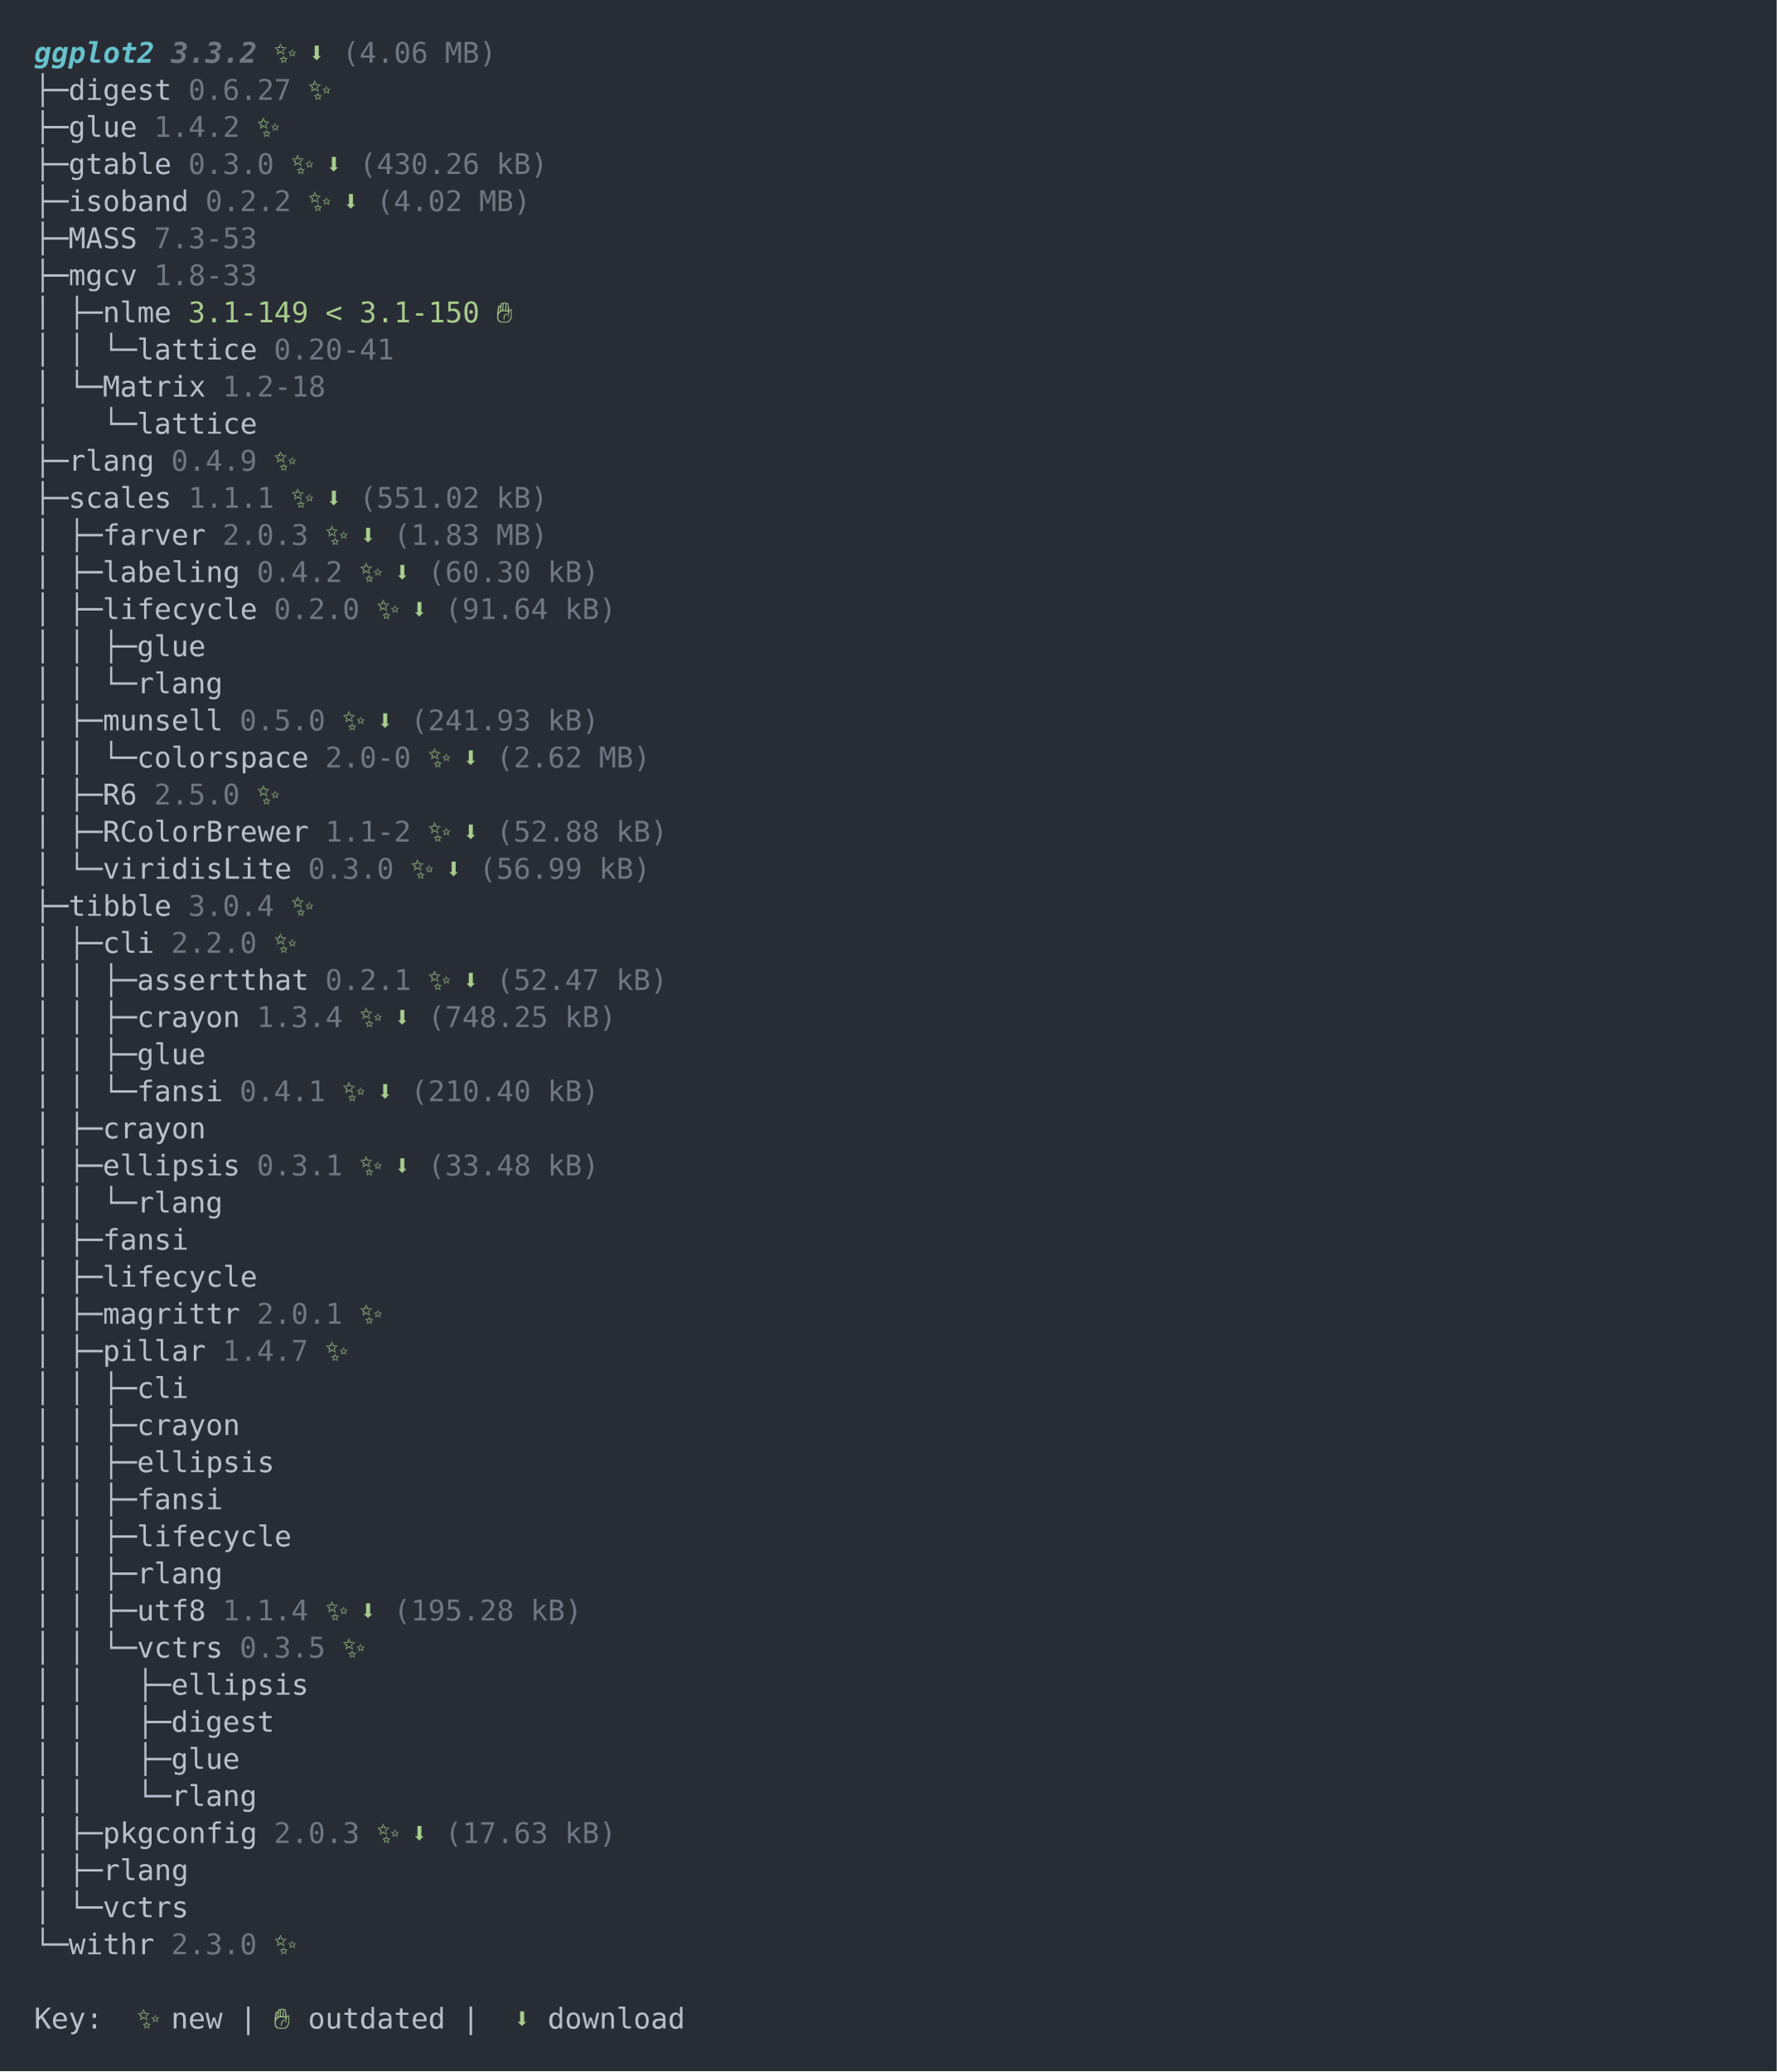
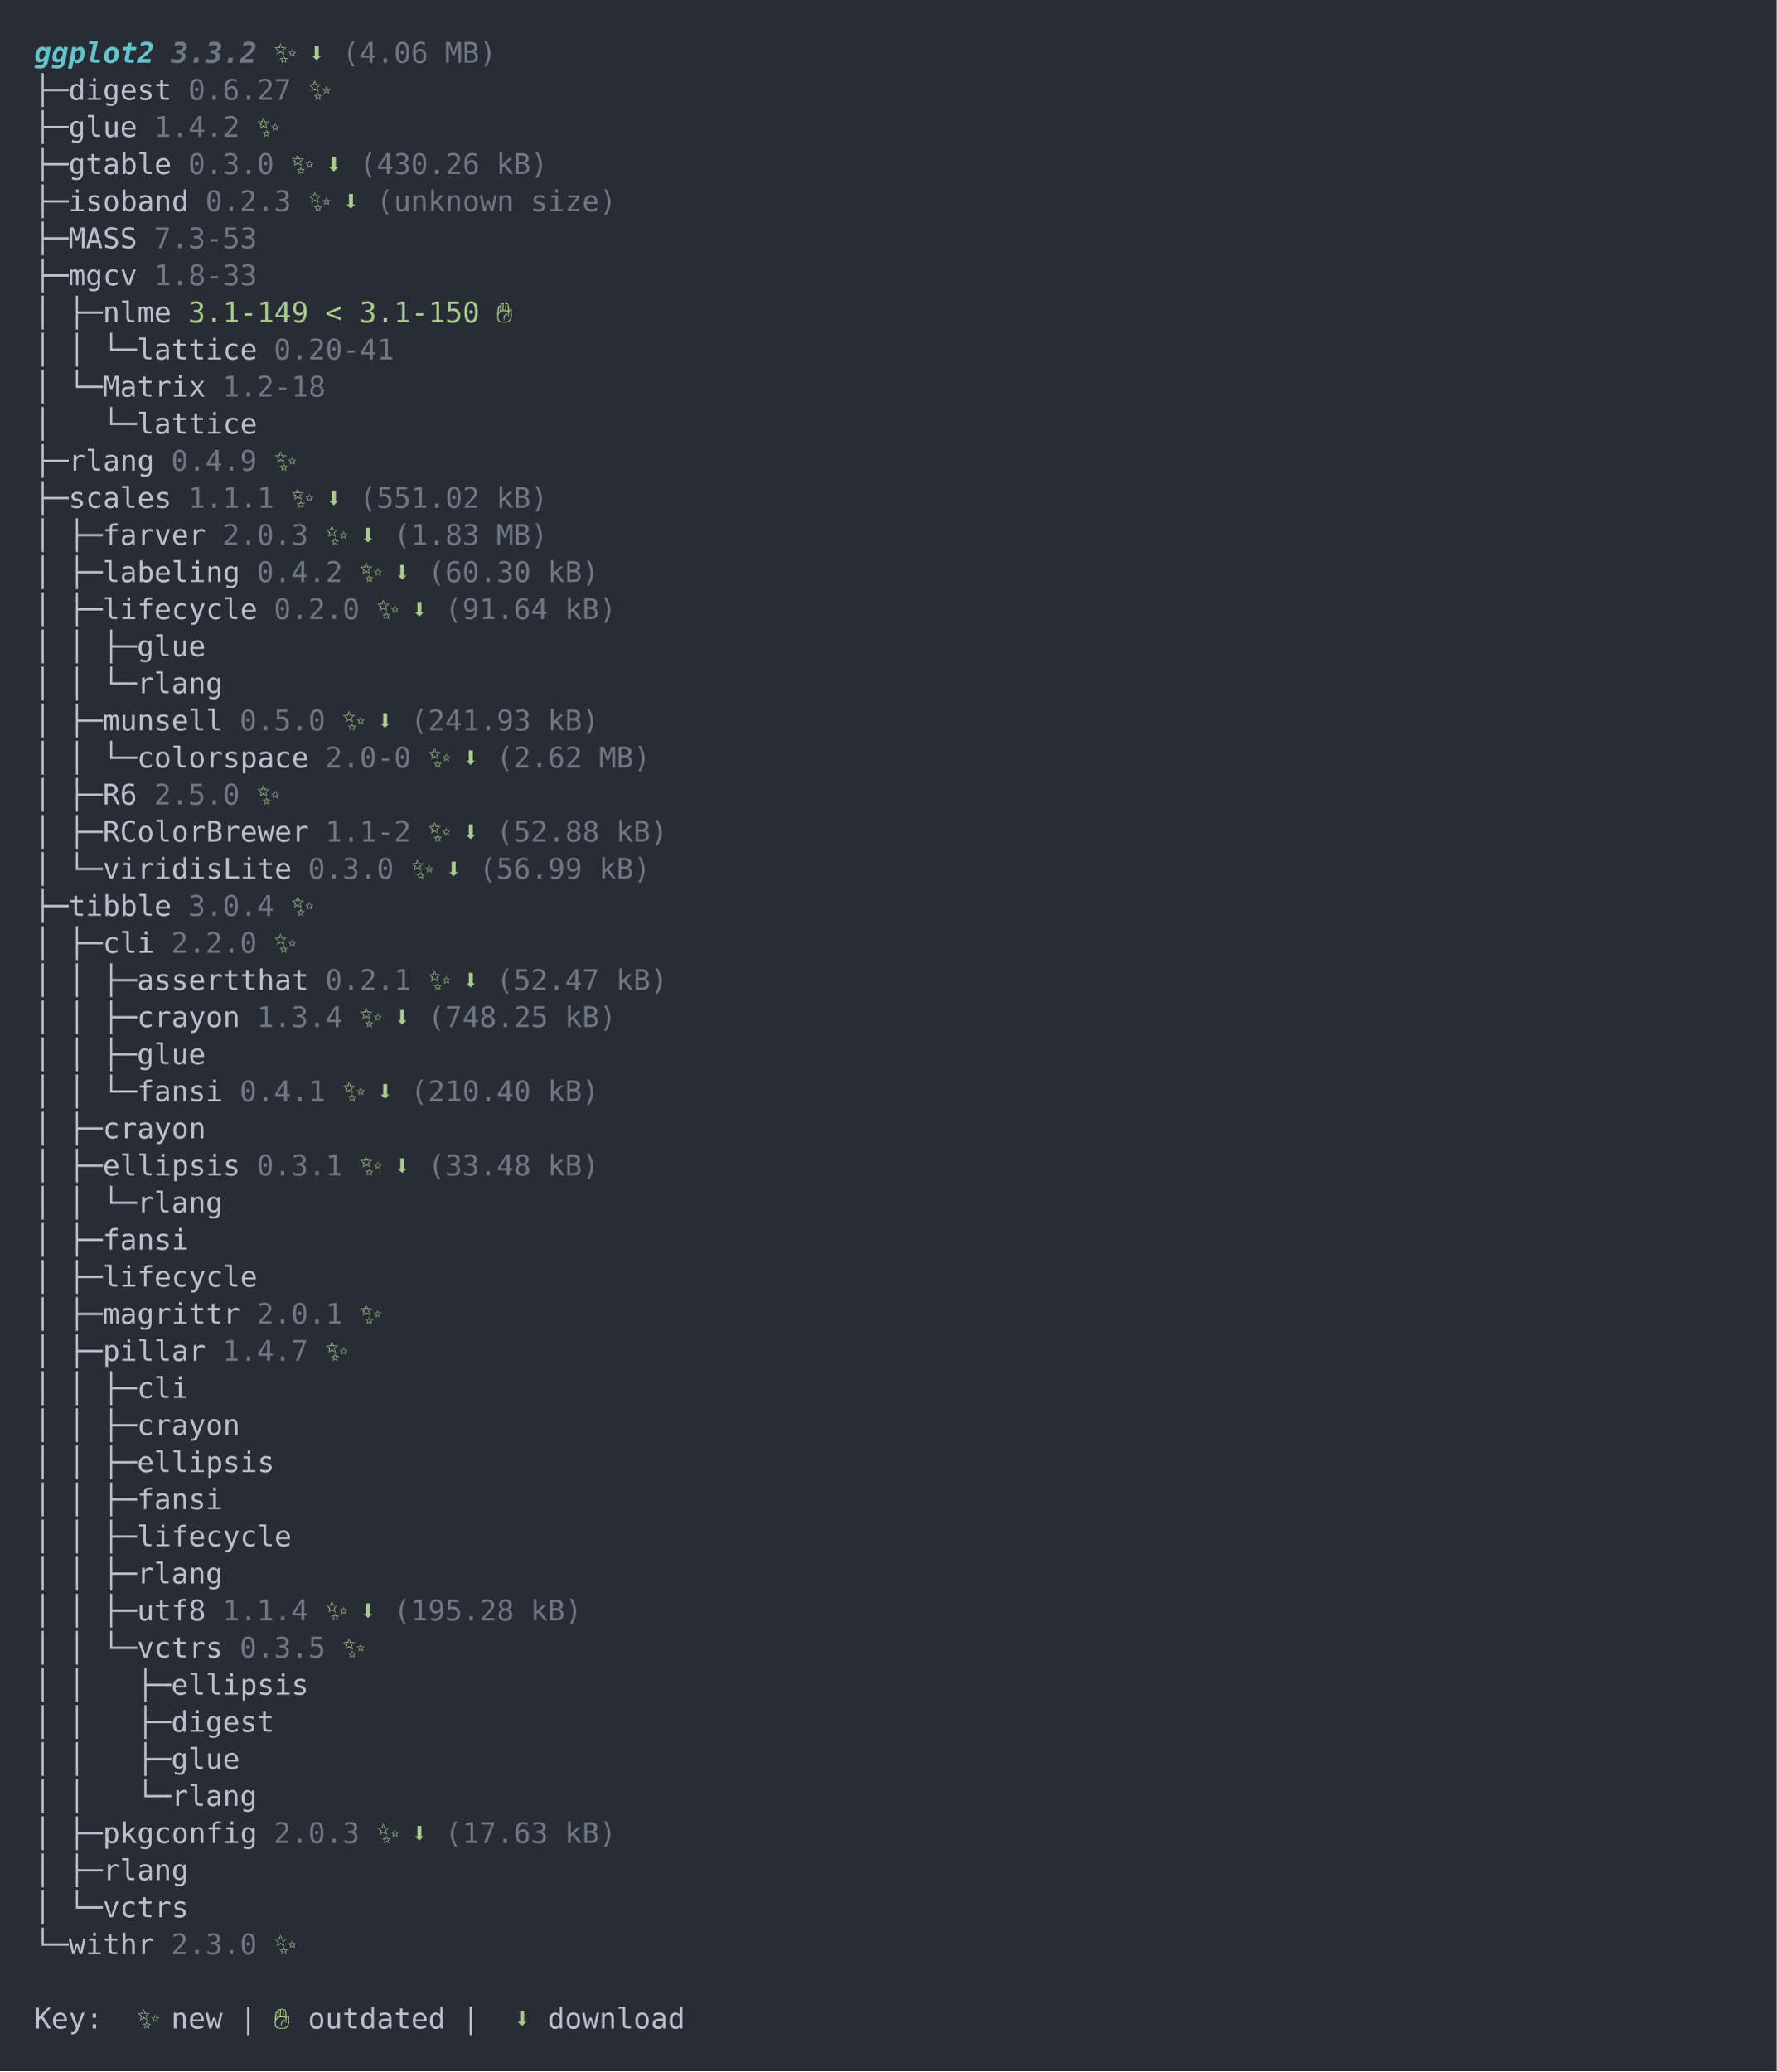
<svg xmlns="http://www.w3.org/2000/svg" xmlns:xlink="http://www.w3.org/1999/xlink" width="1040" height="1212.34">
  <rect width="1040" height="1212.34" rx="0" ry="0" class="a" />
  <svg height="1172.34" viewBox="0 0 100 117.234" width="1000" x="20" y="20">
    <style>.a{fill:rgb(40,45,53)}.b{font-family:'Fira Code',Monaco,Consolas,Menlo,'Bitstream Vera Sans Mono','Powerline Symbols',monospace}.c{fill:rgb(185,192,203);white-space:pre}.d{fill:transparent}.e{fill:rgb(102,194,205);font-style:italic;font-weight:bold;white-space:pre}.f{fill:rgb(111,119,131);font-style:italic;font-weight:bold;white-space:pre}.g{fill:rgb(168,204,140);white-space:pre}.h{fill:rgb(111,119,131);white-space:pre}</style>
    <g font-family="'Fira Code',Monaco,Consolas,Menlo,'Bitstream Vera Sans Mono','Powerline Symbols',monospace" font-size="1.67" class="b">
      <defs>
        <symbol id="1">
          <text x="0" y="1.67" class="c">│</text>
          <text x="2.004" y="1.67" class="c">│</text>
          <text x="4.008" y="1.67" class="c">├─glue</text>
        </symbol>
        <symbol id="2">
          <text x="0" y="1.67" class="c">│</text>
          <text x="2.004" y="1.67" class="c">│</text>
          <text x="4.008" y="1.67" class="c">└─rlang</text>
        </symbol>
        <symbol id="a">
          <rect height="55" width="100" x="0" y="0" class="d" />
        </symbol>
      </defs>
      <rect height="117.234" width="100" class="a" />
      <svg x="0" y="0" width="100">
        <svg x="0">
          <use xlink:href="#a" />
          <text x="0" y="1.67" class="e">ggplot2</text>
          <text x="8.016" y="1.67" class="f">3.3.2</text>
          <text x="14.028" y="1.67" class="g">✨</text>
          <text x="16.032" y="1.67" class="g">⬇</text>
          <text x="18.036" y="1.67" class="h">(4.06</text>
          <text x="24.048" y="1.67" class="h">MB)</text>
          <text x="0" y="3.841" class="c">├─digest</text>
          <text x="9.018" y="3.841" class="h">0.6.27</text>
          <text x="16.032" y="3.841" class="g">✨</text>
          <text x="0" y="6.012" class="c">├─glue</text>
          <text x="7.014" y="6.012" class="h">1.4.2</text>
          <text x="13.026" y="6.012" class="g">✨</text>
          <text x="0" y="8.183" class="c">├─gtable</text>
          <text x="9.018" y="8.183" class="h">0.3.0</text>
          <text x="15.03" y="8.183" class="g">✨</text>
          <text x="17.034" y="8.183" class="g">⬇</text>
          <text x="19.038" y="8.183" class="h">(430.26</text>
          <text x="27.054" y="8.183" class="h">kB)</text>
          <text x="0" y="10.354" class="c">├─isoband</text>
-           <text x="10.02" y="10.354" class="h">0.2.2</text>
+           <text x="10.02" y="10.354" class="h">0.2.3</text>
          <text x="16.032" y="10.354" class="g">✨</text>
          <text x="18.036" y="10.354" class="g">⬇</text>
-           <text x="20.04" y="10.354" class="h">(4.02</text>
-           <text x="26.052" y="10.354" class="h">MB)</text>
+           <text x="20.04" y="10.354" class="h">(unknown</text>
+           <text x="29.058" y="10.354" class="h">size)</text>
          <text x="0" y="12.525" class="c">├─MASS</text>
          <text x="7.014" y="12.525" class="h">7.3-53</text>
          <text x="0" y="14.696" class="c">├─mgcv</text>
          <text x="7.014" y="14.696" class="h">1.8-33</text>
          <text x="0" y="16.867" class="c">│</text>
          <text x="2.004" y="16.867" class="c">├─nlme</text>
          <text x="9.018" y="16.867" class="g">3.1-149</text>
          <text x="17.034" y="16.867" class="g">&lt;</text>
          <text x="19.038" y="16.867" class="g">3.1-150</text>
          <text x="27.054" y="16.867" class="g">✋</text>
          <text x="0" y="19.038" class="c">│</text>
          <text x="2.004" y="19.038" class="c">│</text>
          <text x="4.008" y="19.038" class="c">└─lattice</text>
          <text x="14.028" y="19.038" class="h">0.20-41</text>
          <text x="0" y="21.209" class="c">│</text>
          <text x="2.004" y="21.209" class="c">└─Matrix</text>
          <text x="11.022" y="21.209" class="h">1.2-18</text>
          <text x="0" y="23.38" class="c">│</text>
          <text x="4.008" y="23.38" class="c">└─lattice</text>
          <text x="0" y="25.551" class="c">├─rlang</text>
          <text x="8.016" y="25.551" class="h">0.4.9</text>
          <text x="14.028" y="25.551" class="g">✨</text>
          <text x="0" y="27.722" class="c">├─scales</text>
          <text x="9.018" y="27.722" class="h">1.1.1</text>
          <text x="15.03" y="27.722" class="g">✨</text>
          <text x="17.034" y="27.722" class="g">⬇</text>
          <text x="19.038" y="27.722" class="h">(551.02</text>
          <text x="27.054" y="27.722" class="h">kB)</text>
          <text x="0" y="29.893" class="c">│</text>
          <text x="2.004" y="29.893" class="c">├─farver</text>
          <text x="11.022" y="29.893" class="h">2.0.3</text>
          <text x="17.034" y="29.893" class="g">✨</text>
          <text x="19.038" y="29.893" class="g">⬇</text>
          <text x="21.042" y="29.893" class="h">(1.83</text>
          <text x="27.054" y="29.893" class="h">MB)</text>
          <text x="0" y="32.064" class="c">│</text>
          <text x="2.004" y="32.064" class="c">├─labeling</text>
          <text x="13.026" y="32.064" class="h">0.4.2</text>
          <text x="19.038" y="32.064" class="g">✨</text>
          <text x="21.042" y="32.064" class="g">⬇</text>
          <text x="23.046" y="32.064" class="h">(60.30</text>
          <text x="30.06" y="32.064" class="h">kB)</text>
          <text x="0" y="34.235" class="c">│</text>
          <text x="2.004" y="34.235" class="c">├─lifecycle</text>
          <text x="14.028" y="34.235" class="h">0.2.0</text>
          <text x="20.04" y="34.235" class="g">✨</text>
          <text x="22.044" y="34.235" class="g">⬇</text>
          <text x="24.048" y="34.235" class="h">(91.64</text>
          <text x="31.062" y="34.235" class="h">kB)</text>
          <use xlink:href="#1" y="34.736" />
          <use xlink:href="#2" y="36.907" />
          <text x="0" y="40.748" class="c">│</text>
          <text x="2.004" y="40.748" class="c">├─munsell</text>
          <text x="12.024" y="40.748" class="h">0.5.0</text>
          <text x="18.036" y="40.748" class="g">✨</text>
          <text x="20.04" y="40.748" class="g">⬇</text>
          <text x="22.044" y="40.748" class="h">(241.93</text>
          <text x="30.06" y="40.748" class="h">kB)</text>
          <text x="0" y="42.919" class="c">│</text>
          <text x="2.004" y="42.919" class="c">│</text>
          <text x="4.008" y="42.919" class="c">└─colorspace</text>
          <text x="17.034" y="42.919" class="h">2.0-0</text>
          <text x="23.046" y="42.919" class="g">✨</text>
          <text x="25.05" y="42.919" class="g">⬇</text>
          <text x="27.054" y="42.919" class="h">(2.62</text>
          <text x="33.066" y="42.919" class="h">MB)</text>
          <text x="0" y="45.09" class="c">│</text>
          <text x="2.004" y="45.09" class="c">├─R6</text>
          <text x="7.014" y="45.09" class="h">2.5.0</text>
          <text x="13.026" y="45.09" class="g">✨</text>
          <text x="0" y="47.261" class="c">│</text>
          <text x="2.004" y="47.261" class="c">├─RColorBrewer</text>
          <text x="17.034" y="47.261" class="h">1.1-2</text>
          <text x="23.046" y="47.261" class="g">✨</text>
          <text x="25.05" y="47.261" class="g">⬇</text>
          <text x="27.054" y="47.261" class="h">(52.88</text>
          <text x="34.068" y="47.261" class="h">kB)</text>
          <text x="0" y="49.432" class="c">│</text>
          <text x="2.004" y="49.432" class="c">└─viridisLite</text>
          <text x="16.032" y="49.432" class="h">0.3.0</text>
          <text x="22.044" y="49.432" class="g">✨</text>
          <text x="24.048" y="49.432" class="g">⬇</text>
          <text x="26.052" y="49.432" class="h">(56.99</text>
          <text x="33.066" y="49.432" class="h">kB)</text>
          <text x="0" y="51.603" class="c">├─tibble</text>
          <text x="9.018" y="51.603" class="h">3.0.4</text>
          <text x="15.03" y="51.603" class="g">✨</text>
          <text x="0" y="53.774" class="c">│</text>
          <text x="2.004" y="53.774" class="c">├─cli</text>
          <text x="8.016" y="53.774" class="h">2.2.0</text>
          <text x="14.028" y="53.774" class="g">✨</text>
          <text x="0" y="55.945" class="c">│</text>
          <text x="2.004" y="55.945" class="c">│</text>
          <text x="4.008" y="55.945" class="c">├─assertthat</text>
          <text x="17.034" y="55.945" class="h">0.2.1</text>
          <text x="23.046" y="55.945" class="g">✨</text>
          <text x="25.05" y="55.945" class="g">⬇</text>
          <text x="27.054" y="55.945" class="h">(52.47</text>
          <text x="34.068" y="55.945" class="h">kB)</text>
          <text x="0" y="58.116" class="c">│</text>
          <text x="2.004" y="58.116" class="c">│</text>
          <text x="4.008" y="58.116" class="c">├─crayon</text>
          <text x="13.026" y="58.116" class="h">1.3.4</text>
          <text x="19.038" y="58.116" class="g">✨</text>
          <text x="21.042" y="58.116" class="g">⬇</text>
          <text x="23.046" y="58.116" class="h">(748.25</text>
          <text x="31.062" y="58.116" class="h">kB)</text>
          <use xlink:href="#1" y="58.617" />
          <text x="0" y="62.458" class="c">│</text>
          <text x="2.004" y="62.458" class="c">│</text>
          <text x="4.008" y="62.458" class="c">└─fansi</text>
          <text x="12.024" y="62.458" class="h">0.4.1</text>
          <text x="18.036" y="62.458" class="g">✨</text>
          <text x="20.04" y="62.458" class="g">⬇</text>
          <text x="22.044" y="62.458" class="h">(210.40</text>
          <text x="30.06" y="62.458" class="h">kB)</text>
          <text x="0" y="64.629" class="c">│</text>
          <text x="2.004" y="64.629" class="c">├─crayon</text>
          <text x="0" y="66.8" class="c">│</text>
          <text x="2.004" y="66.8" class="c">├─ellipsis</text>
          <text x="13.026" y="66.8" class="h">0.3.1</text>
          <text x="19.038" y="66.8" class="g">✨</text>
          <text x="21.042" y="66.8" class="g">⬇</text>
          <text x="23.046" y="66.8" class="h">(33.48</text>
          <text x="30.06" y="66.8" class="h">kB)</text>
          <use xlink:href="#2" y="67.301" />
          <text x="0" y="71.142" class="c">│</text>
          <text x="2.004" y="71.142" class="c">├─fansi</text>
          <text x="0" y="73.313" class="c">│</text>
          <text x="2.004" y="73.313" class="c">├─lifecycle</text>
          <text x="0" y="75.484" class="c">│</text>
          <text x="2.004" y="75.484" class="c">├─magrittr</text>
          <text x="13.026" y="75.484" class="h">2.0.1</text>
          <text x="19.038" y="75.484" class="g">✨</text>
          <text x="0" y="77.655" class="c">│</text>
          <text x="2.004" y="77.655" class="c">├─pillar</text>
          <text x="11.022" y="77.655" class="h">1.4.7</text>
          <text x="17.034" y="77.655" class="g">✨</text>
          <text x="0" y="79.826" class="c">│</text>
          <text x="2.004" y="79.826" class="c">│</text>
          <text x="4.008" y="79.826" class="c">├─cli</text>
          <text x="0" y="81.997" class="c">│</text>
          <text x="2.004" y="81.997" class="c">│</text>
          <text x="4.008" y="81.997" class="c">├─crayon</text>
          <text x="0" y="84.168" class="c">│</text>
          <text x="2.004" y="84.168" class="c">│</text>
          <text x="4.008" y="84.168" class="c">├─ellipsis</text>
          <text x="0" y="86.339" class="c">│</text>
          <text x="2.004" y="86.339" class="c">│</text>
          <text x="4.008" y="86.339" class="c">├─fansi</text>
          <text x="0" y="88.51" class="c">│</text>
          <text x="2.004" y="88.51" class="c">│</text>
          <text x="4.008" y="88.51" class="c">├─lifecycle</text>
          <text x="0" y="90.681" class="c">│</text>
          <text x="2.004" y="90.681" class="c">│</text>
          <text x="4.008" y="90.681" class="c">├─rlang</text>
          <text x="0" y="92.852" class="c">│</text>
          <text x="2.004" y="92.852" class="c">│</text>
          <text x="4.008" y="92.852" class="c">├─utf8</text>
          <text x="11.022" y="92.852" class="h">1.1.4</text>
          <text x="17.034" y="92.852" class="g">✨</text>
          <text x="19.038" y="92.852" class="g">⬇</text>
          <text x="21.042" y="92.852" class="h">(195.28</text>
          <text x="29.058" y="92.852" class="h">kB)</text>
          <text x="0" y="95.023" class="c">│</text>
          <text x="2.004" y="95.023" class="c">│</text>
          <text x="4.008" y="95.023" class="c">└─vctrs</text>
          <text x="12.024" y="95.023" class="h">0.3.5</text>
          <text x="18.036" y="95.023" class="g">✨</text>
          <text x="0" y="97.194" class="c">│</text>
          <text x="2.004" y="97.194" class="c">│</text>
          <text x="6.012" y="97.194" class="c">├─ellipsis</text>
          <text x="0" y="99.365" class="c">│</text>
          <text x="2.004" y="99.365" class="c">│</text>
          <text x="6.012" y="99.365" class="c">├─digest</text>
          <text x="0" y="101.536" class="c">│</text>
          <text x="2.004" y="101.536" class="c">│</text>
          <text x="6.012" y="101.536" class="c">├─glue</text>
          <text x="0" y="103.707" class="c">│</text>
          <text x="2.004" y="103.707" class="c">│</text>
          <text x="6.012" y="103.707" class="c">└─rlang</text>
          <text x="0" y="105.878" class="c">│</text>
          <text x="2.004" y="105.878" class="c">├─pkgconfig</text>
          <text x="14.028" y="105.878" class="h">2.0.3</text>
          <text x="20.04" y="105.878" class="g">✨</text>
          <text x="22.044" y="105.878" class="g">⬇</text>
          <text x="24.048" y="105.878" class="h">(17.63</text>
          <text x="31.062" y="105.878" class="h">kB)</text>
          <text x="0" y="108.049" class="c">│</text>
          <text x="2.004" y="108.049" class="c">├─rlang</text>
          <text x="0" y="110.22" class="c">│</text>
          <text x="2.004" y="110.22" class="c">└─vctrs</text>
          <text x="0" y="112.391" class="c">└─withr</text>
          <text x="8.016" y="112.391" class="h">2.3.0</text>
          <text x="14.028" y="112.391" class="g">✨</text>
          <text x="0" y="116.733" class="c">Key:</text>
          <text x="6.012" y="116.733" class="g">✨</text>
          <text x="8.016" y="116.733" class="c">new</text>
          <text x="12.024" y="116.733" class="c">|</text>
          <text x="14.028" y="116.733" class="g">✋</text>
          <text x="16.032" y="116.733" class="c">outdated</text>
          <text x="25.05" y="116.733" class="c">|</text>
          <text x="28.056" y="116.733" class="g">⬇</text>
          <text x="30.06" y="116.733" class="c">download</text>
        </svg>
      </svg>
    </g>
  </svg>
</svg>
